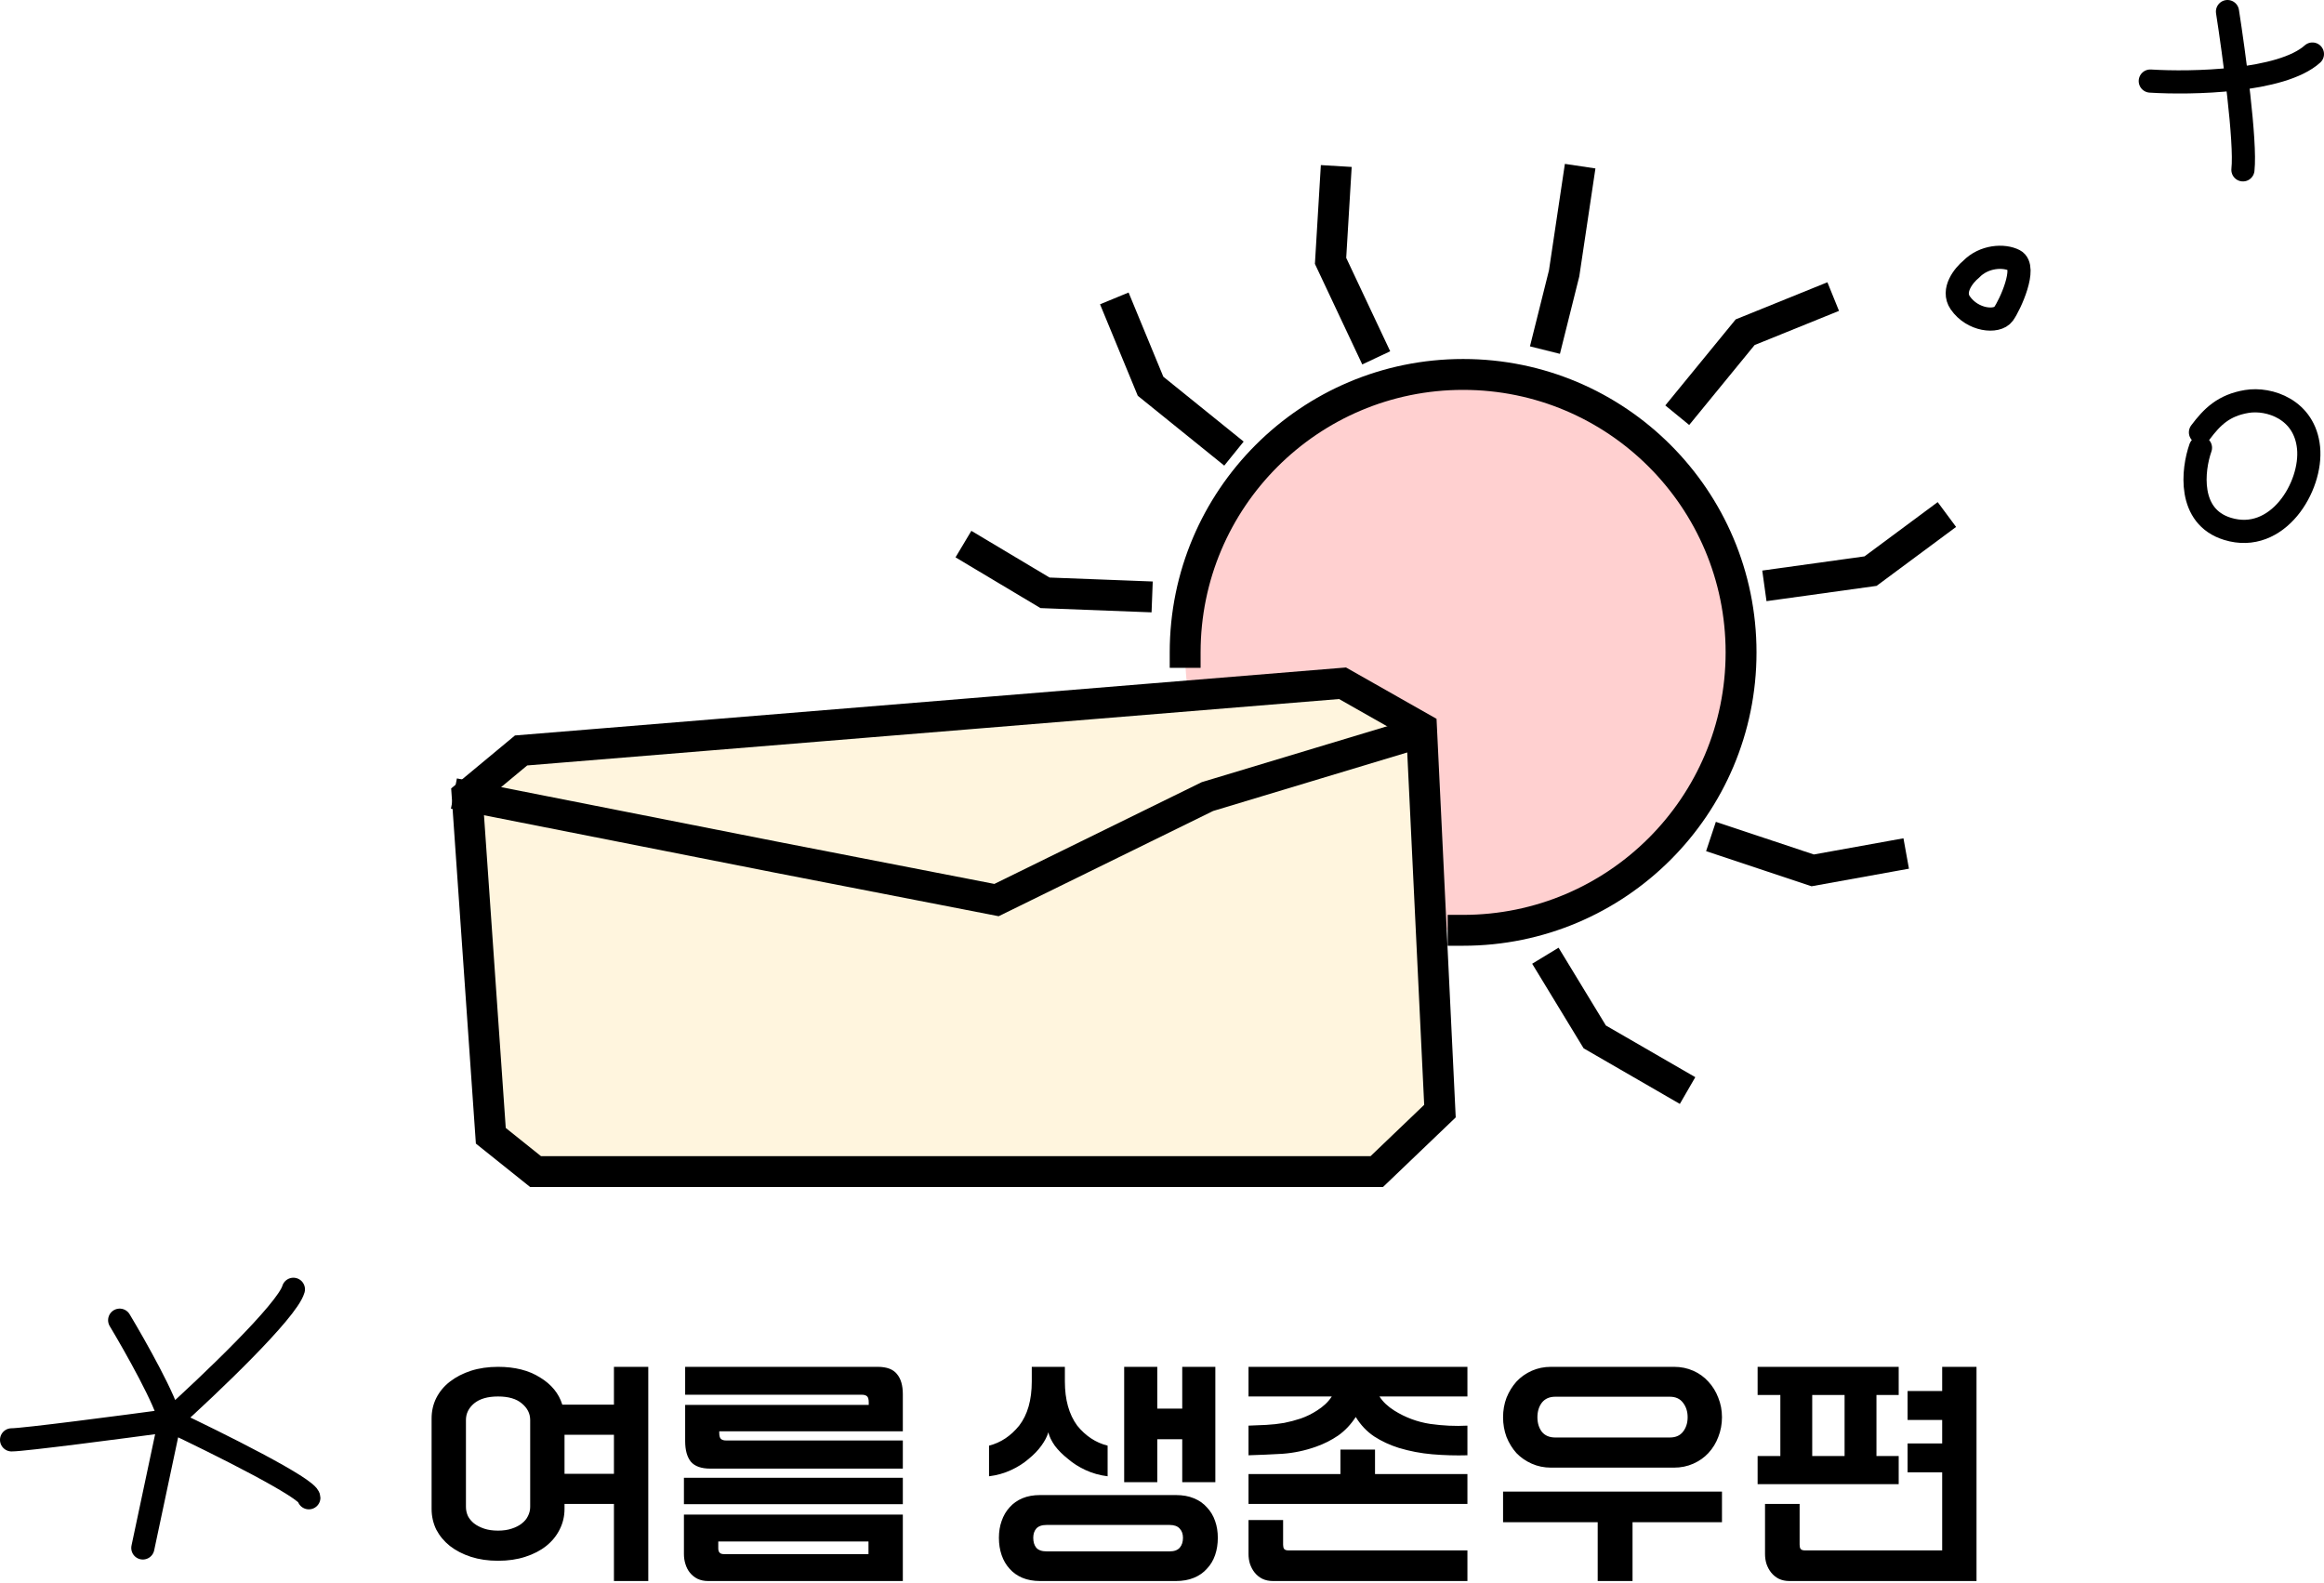
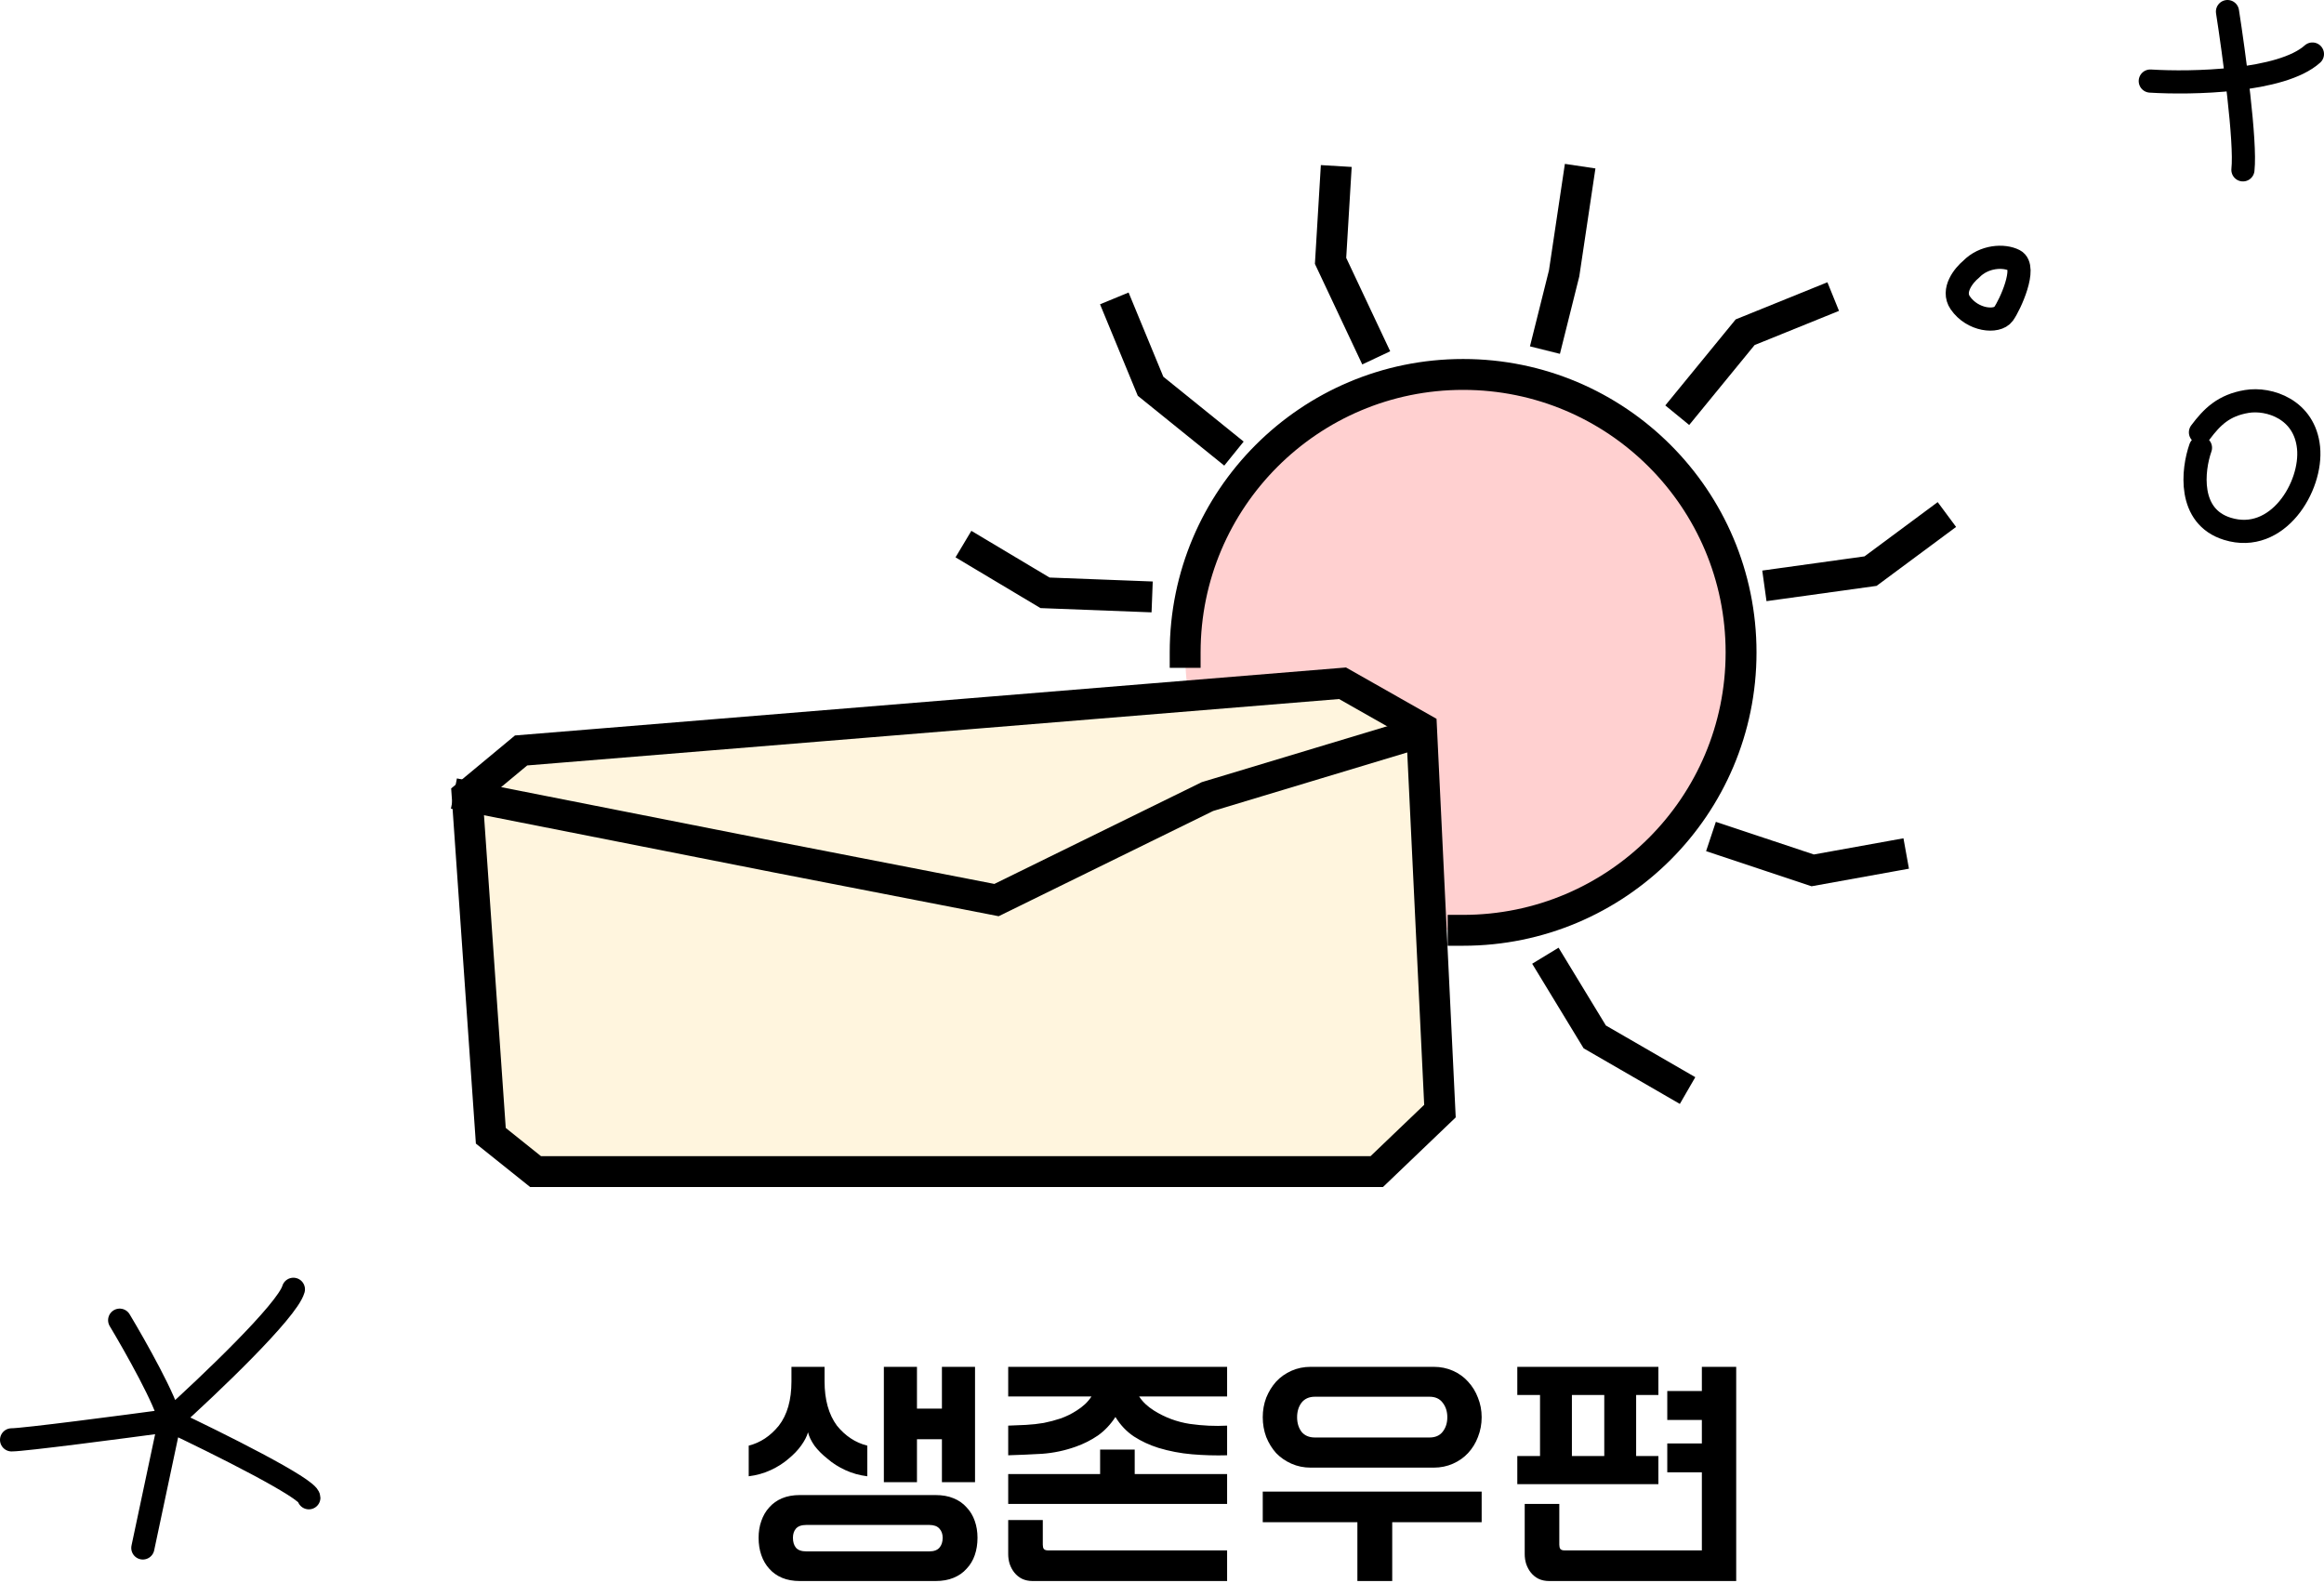
<svg xmlns="http://www.w3.org/2000/svg" width="301" height="205" viewBox="0 0 301 205" fill="none">
-   <path d="M79.516 194.802H73.116V195.442C73.116 196.402 72.903 197.298 72.476 198.13C72.071 198.941 71.495 199.645 70.748 200.242C70.001 200.839 69.095 201.309 68.028 201.65C66.983 201.991 65.809 202.162 64.508 202.162C63.228 202.162 62.055 201.991 60.988 201.65C59.943 201.309 59.036 200.839 58.268 200.242C57.521 199.645 56.935 198.941 56.508 198.13C56.103 197.298 55.9 196.402 55.9 195.442V183.73C55.9 182.77 56.103 181.885 56.508 181.074C56.935 180.242 57.521 179.538 58.268 178.962C59.036 178.365 59.943 177.895 60.988 177.554C62.055 177.213 63.228 177.042 64.508 177.042C66.684 177.042 68.497 177.501 69.948 178.418C71.42 179.314 72.38 180.487 72.828 181.938H79.516V177.042H83.964V204.786H79.516V194.802ZM60.348 195.186C60.348 195.591 60.433 195.986 60.604 196.37C60.796 196.733 61.063 197.053 61.404 197.33C61.767 197.607 62.204 197.831 62.716 198.002C63.228 198.173 63.825 198.258 64.508 198.258C65.169 198.258 65.756 198.173 66.268 198.002C66.801 197.831 67.239 197.607 67.58 197.33C67.943 197.053 68.209 196.733 68.38 196.37C68.572 195.986 68.668 195.591 68.668 195.186V183.922C68.668 183.09 68.305 182.375 67.58 181.778C66.876 181.181 65.852 180.882 64.508 180.882C63.164 180.882 62.129 181.181 61.404 181.778C60.7 182.375 60.348 183.09 60.348 183.922V195.186ZM73.116 190.898H79.516V185.842H73.116V190.898ZM112.517 181.97V181.65C112.517 181.245 112.442 180.978 112.293 180.85C112.143 180.722 111.93 180.658 111.653 180.658H88.741V177.042H113.669C114.842 177.042 115.674 177.351 116.165 177.97C116.677 178.567 116.933 179.442 116.933 180.594V185.394H93.157V185.586C93.157 185.991 93.231 186.258 93.381 186.386C93.53 186.514 93.743 186.578 94.021 186.578H116.933V190.226H92.005C90.831 190.226 89.989 189.927 89.477 189.33C88.986 188.711 88.741 187.826 88.741 186.674V181.97H112.517ZM116.933 204.786H91.717C91.205 204.786 90.746 204.69 90.341 204.498C89.957 204.306 89.626 204.039 89.349 203.698C89.093 203.378 88.901 203.005 88.773 202.578C88.645 202.173 88.581 201.746 88.581 201.298V196.178H116.933V204.786ZM116.933 191.41V194.834H88.581V191.41H116.933ZM112.485 201.298V199.666H93.029V200.562C93.029 201.053 93.263 201.298 93.733 201.298H112.485ZM152.289 193.65C153.185 193.65 153.964 193.789 154.625 194.066C155.308 194.343 155.873 194.738 156.321 195.25C156.79 195.741 157.142 196.327 157.377 197.01C157.612 197.671 157.729 198.397 157.729 199.186C157.729 199.997 157.612 200.743 157.377 201.426C157.142 202.109 156.79 202.695 156.321 203.186C155.873 203.698 155.308 204.093 154.625 204.37C153.964 204.647 153.185 204.786 152.289 204.786H134.721C133.846 204.786 133.078 204.647 132.417 204.37C131.756 204.093 131.201 203.698 130.753 203.186C130.305 202.695 129.964 202.109 129.729 201.426C129.494 200.743 129.377 199.997 129.377 199.186C129.377 198.397 129.494 197.671 129.729 197.01C129.964 196.327 130.305 195.741 130.753 195.25C131.201 194.738 131.756 194.343 132.417 194.066C133.078 193.789 133.846 193.65 134.721 193.65H152.289ZM153.121 186.418H149.889V191.986H145.601V177.042H149.889V182.45H153.121V177.042H157.409V191.986H153.121V186.418ZM135.777 185.522C135.628 186.055 135.329 186.631 134.881 187.25C134.454 187.847 133.9 188.423 133.217 188.978C132.577 189.533 131.82 190.013 130.945 190.418C130.07 190.823 129.121 191.09 128.097 191.218V187.25C129.612 186.866 130.913 186.002 132.001 184.658C133.089 183.25 133.633 181.341 133.633 178.93V177.042H137.921V178.93C137.921 181.298 138.454 183.207 139.521 184.658C140.609 186.002 141.921 186.866 143.457 187.25V191.218C142.433 191.09 141.484 190.823 140.609 190.418C139.734 190.013 138.977 189.533 138.337 188.978C137.633 188.423 137.057 187.847 136.609 187.25C136.182 186.631 135.905 186.055 135.777 185.522ZM151.489 200.946C152.086 200.946 152.524 200.786 152.801 200.466C153.078 200.146 153.217 199.719 153.217 199.186C153.217 198.695 153.078 198.301 152.801 198.002C152.524 197.682 152.086 197.522 151.489 197.522H135.553C134.934 197.522 134.486 197.682 134.209 198.002C133.953 198.301 133.825 198.695 133.825 199.186C133.825 199.719 133.953 200.146 134.209 200.466C134.486 200.786 134.934 200.946 135.553 200.946H151.489ZM178.666 180.882C178.9 181.245 179.178 181.575 179.498 181.874C179.818 182.173 180.18 182.45 180.586 182.706C182.015 183.602 183.562 184.178 185.226 184.434C186.89 184.669 188.5 184.743 190.058 184.658V188.498C188.543 188.541 187.028 188.498 185.514 188.37C184.02 188.242 182.57 187.965 181.162 187.538C180.01 187.175 178.954 186.685 177.994 186.066C177.034 185.426 176.234 184.583 175.594 183.538C174.954 184.519 174.196 185.319 173.322 185.938C172.447 186.535 171.498 187.015 170.474 187.378C169.044 187.89 167.583 188.199 166.09 188.306C164.618 188.391 163.156 188.455 161.706 188.498V184.658C162.474 184.637 163.242 184.605 164.01 184.562C164.799 184.519 165.567 184.434 166.314 184.306C167.06 184.157 167.786 183.965 168.49 183.73C169.215 183.474 169.908 183.133 170.57 182.706C170.975 182.45 171.338 182.173 171.658 181.874C171.978 181.575 172.255 181.245 172.49 180.882H161.706V177.042H190.058V180.882H178.666ZM190.058 200.818V204.786H164.874C164.362 204.786 163.903 204.69 163.498 204.498C163.114 204.306 162.783 204.039 162.506 203.698C162.25 203.378 162.047 203.005 161.898 202.578C161.77 202.173 161.706 201.746 161.706 201.298V196.882H166.186V200.082C166.186 200.317 166.228 200.498 166.314 200.626C166.42 200.754 166.602 200.818 166.858 200.818H190.058ZM178.09 187.762V190.93H190.058V194.802H161.706V190.93H173.61V187.762H178.09ZM223.027 197.17H211.443V204.786H206.931V197.17H194.674V193.202H223.027V197.17ZM216.819 177.042C217.715 177.042 218.547 177.213 219.315 177.554C220.083 177.895 220.733 178.365 221.267 178.962C221.821 179.559 222.248 180.253 222.547 181.042C222.867 181.831 223.027 182.674 223.027 183.57C223.027 184.466 222.867 185.319 222.547 186.13C222.248 186.919 221.821 187.613 221.267 188.21C220.733 188.786 220.083 189.245 219.315 189.586C218.547 189.927 217.715 190.098 216.819 190.098H200.883C199.987 190.098 199.155 189.927 198.387 189.586C197.619 189.245 196.957 188.786 196.403 188.21C195.869 187.613 195.443 186.919 195.123 186.13C194.824 185.319 194.674 184.466 194.674 183.57C194.674 182.674 194.824 181.831 195.123 181.042C195.443 180.253 195.869 179.559 196.403 178.962C196.957 178.365 197.619 177.895 198.387 177.554C199.155 177.213 199.987 177.042 200.883 177.042H216.819ZM216.275 186.194C217.021 186.194 217.587 185.949 217.971 185.458C218.376 184.946 218.579 184.317 218.579 183.57C218.579 182.823 218.376 182.194 217.971 181.682C217.587 181.17 217.021 180.914 216.275 180.914H201.427C200.68 180.914 200.104 181.17 199.699 181.682C199.315 182.194 199.123 182.823 199.123 183.57C199.123 184.317 199.315 184.946 199.699 185.458C200.104 185.949 200.68 186.194 201.427 186.194H216.275ZM247.067 180.178H251.547V177.042H255.995V204.786H231.771C231.259 204.786 230.801 204.69 230.395 204.498C230.011 204.306 229.681 204.039 229.403 203.698C229.147 203.378 228.945 203.005 228.795 202.578C228.667 202.173 228.603 201.746 228.603 201.298V194.802H233.083V200.082C233.083 200.317 233.126 200.498 233.211 200.626C233.318 200.754 233.499 200.818 233.755 200.818H251.547V190.706H247.067V186.962H251.547V183.922H247.067V180.178ZM227.643 192.242V188.594H230.587V180.69H227.643V177.042H245.915V180.69H243.035V188.594H245.915V192.242H227.643ZM234.715 188.594H238.907V180.69H234.715V188.594Z" fill="black" />
+   <path d="M121.164 193.65C122.06 193.65 122.839 193.789 123.5 194.066C124.183 194.343 124.748 194.738 125.196 195.25C125.665 195.741 126.017 196.327 126.252 197.01C126.487 197.671 126.604 198.397 126.604 199.186C126.604 199.997 126.487 200.743 126.252 201.426C126.017 202.109 125.665 202.695 125.196 203.186C124.748 203.698 124.183 204.093 123.5 204.37C122.839 204.647 122.06 204.786 121.164 204.786H103.596C102.721 204.786 101.953 204.647 101.292 204.37C100.631 204.093 100.076 203.698 99.628 203.186C99.18 202.695 98.839 202.109 98.604 201.426C98.369 200.743 98.252 199.997 98.252 199.186C98.252 198.397 98.369 197.671 98.604 197.01C98.839 196.327 99.18 195.741 99.628 195.25C100.076 194.738 100.631 194.343 101.292 194.066C101.953 193.789 102.721 193.65 103.596 193.65H121.164ZM121.996 186.418H118.764V191.986H114.476V177.042H118.764V182.45H121.996V177.042H126.284V191.986H121.996V186.418ZM104.652 185.522C104.503 186.055 104.204 186.631 103.756 187.25C103.329 187.847 102.775 188.423 102.092 188.978C101.452 189.533 100.695 190.013 99.82 190.418C98.945 190.823 97.996 191.09 96.972 191.218V187.25C98.487 186.866 99.788 186.002 100.876 184.658C101.964 183.25 102.508 181.341 102.508 178.93V177.042H106.796V178.93C106.796 181.298 107.329 183.207 108.396 184.658C109.484 186.002 110.796 186.866 112.332 187.25V191.218C111.308 191.09 110.359 190.823 109.484 190.418C108.609 190.013 107.852 189.533 107.212 188.978C106.508 188.423 105.932 187.847 105.484 187.25C105.057 186.631 104.78 186.055 104.652 185.522ZM120.364 200.946C120.961 200.946 121.399 200.786 121.676 200.466C121.953 200.146 122.092 199.719 122.092 199.186C122.092 198.695 121.953 198.301 121.676 198.002C121.399 197.682 120.961 197.522 120.364 197.522H104.428C103.809 197.522 103.361 197.682 103.084 198.002C102.828 198.301 102.7 198.695 102.7 199.186C102.7 199.719 102.828 200.146 103.084 200.466C103.361 200.786 103.809 200.946 104.428 200.946H120.364ZM147.541 180.882C147.775 181.245 148.053 181.575 148.373 181.874C148.693 182.173 149.055 182.45 149.461 182.706C150.89 183.602 152.437 184.178 154.101 184.434C155.765 184.669 157.375 184.743 158.933 184.658V188.498C157.418 188.541 155.903 188.498 154.389 188.37C152.895 188.242 151.445 187.965 150.037 187.538C148.885 187.175 147.829 186.685 146.869 186.066C145.909 185.426 145.109 184.583 144.469 183.538C143.829 184.519 143.071 185.319 142.197 185.938C141.322 186.535 140.373 187.015 139.349 187.378C137.919 187.89 136.458 188.199 134.965 188.306C133.493 188.391 132.031 188.455 130.581 188.498V184.658C131.349 184.637 132.117 184.605 132.885 184.562C133.674 184.519 134.442 184.434 135.189 184.306C135.935 184.157 136.661 183.965 137.365 183.73C138.09 183.474 138.783 183.133 139.445 182.706C139.85 182.45 140.213 182.173 140.533 181.874C140.853 181.575 141.13 181.245 141.365 180.882H130.581V177.042H158.933V180.882H147.541ZM158.933 200.818V204.786H133.749C133.237 204.786 132.778 204.69 132.373 204.498C131.989 204.306 131.658 204.039 131.381 203.698C131.125 203.378 130.922 203.005 130.773 202.578C130.645 202.173 130.581 201.746 130.581 201.298V196.882H135.061V200.082C135.061 200.317 135.103 200.498 135.189 200.626C135.295 200.754 135.477 200.818 135.733 200.818H158.933ZM146.965 187.762V190.93H158.933V194.802H130.581V190.93H142.485V187.762H146.965ZM191.902 197.17H180.318V204.786H175.806V197.17H163.549V193.202H191.902V197.17ZM185.694 177.042C186.59 177.042 187.422 177.213 188.19 177.554C188.958 177.895 189.608 178.365 190.142 178.962C190.696 179.559 191.123 180.253 191.422 181.042C191.742 181.831 191.902 182.674 191.902 183.57C191.902 184.466 191.742 185.319 191.422 186.13C191.123 186.919 190.696 187.613 190.142 188.21C189.608 188.786 188.958 189.245 188.19 189.586C187.422 189.927 186.59 190.098 185.694 190.098H169.758C168.862 190.098 168.03 189.927 167.262 189.586C166.494 189.245 165.832 188.786 165.278 188.21C164.744 187.613 164.318 186.919 163.998 186.13C163.699 185.319 163.549 184.466 163.549 183.57C163.549 182.674 163.699 181.831 163.998 181.042C164.318 180.253 164.744 179.559 165.278 178.962C165.832 178.365 166.494 177.895 167.262 177.554C168.03 177.213 168.862 177.042 169.758 177.042H185.694ZM185.15 186.194C185.896 186.194 186.462 185.949 186.846 185.458C187.251 184.946 187.454 184.317 187.454 183.57C187.454 182.823 187.251 182.194 186.846 181.682C186.462 181.17 185.896 180.914 185.15 180.914H170.302C169.555 180.914 168.979 181.17 168.574 181.682C168.19 182.194 167.998 182.823 167.998 183.57C167.998 184.317 168.19 184.946 168.574 185.458C168.979 185.949 169.555 186.194 170.302 186.194H185.15ZM215.942 180.178H220.422V177.042H224.87V204.786H200.646C200.134 204.786 199.676 204.69 199.27 204.498C198.886 204.306 198.556 204.039 198.278 203.698C198.022 203.378 197.82 203.005 197.67 202.578C197.542 202.173 197.478 201.746 197.478 201.298V194.802H201.958V200.082C201.958 200.317 202.001 200.498 202.086 200.626C202.193 200.754 202.374 200.818 202.63 200.818H220.422V190.706H215.942V186.962H220.422V183.922H215.942V180.178ZM196.518 192.242V188.594H199.462V180.69H196.518V177.042H214.79V180.69H211.91V188.594H214.79V192.242H196.518ZM203.59 188.594H207.782V180.69H203.59V188.594Z" fill="black" />
  <circle cx="189.5" cy="84.5" r="36" fill="#FFD0D0" />
  <path d="M60.5 103.008L67.49 97.204L173.883 88.5L184.113 94.303L186.5 143.919L178.316 151.753H69.366L63.569 147.111L60.5 103.008Z" fill="#FFF5DE" />
  <path d="M60.5 103.008L67.49 97.204L173.883 88.5L184.113 94.303L186.5 143.919L178.316 151.753H69.366L63.569 147.111L60.5 103.008Z" stroke="black" stroke-width="4" stroke-linecap="square" />
  <path d="M60.753 103.175L100.476 111.018L129.066 116.584L156.391 103.175L183.5 95" stroke="black" stroke-width="4" stroke-linecap="square" />
  <path d="M153.5 84.5C153.5 64.618 169.618 48.5 189.5 48.5C209.382 48.5 225.5 64.618 225.5 84.5C225.5 104.382 209.382 120.5 189.5 120.5" stroke="black" stroke-width="4" stroke-linecap="square" />
  <path d="M200.583 43.407L202.583 35.407L204.363 23.5" stroke="black" stroke-width="4" stroke-linecap="square" />
  <path d="M218.5 52.231L226.027 43.033L235.58 39.164" stroke="black" stroke-width="4" stroke-linecap="square" />
  <path d="M230.5 75.61L242.272 73.975L250.551 67.835" stroke="black" stroke-width="4" stroke-linecap="square" />
  <path d="M223.5 108.981L234.776 112.737L244.919 110.906" stroke="black" stroke-width="4" stroke-linecap="square" />
  <path d="M177.395 44.542L172.332 33.79L172.951 23.5" stroke="black" stroke-width="4" stroke-linecap="square" />
  <path d="M216.839 140.254L206.549 134.306L201.193 125.5" stroke="black" stroke-width="4" stroke-linecap="square" />
  <path d="M147.226 77.241L135.35 76.786L126.5 71.5" stroke="black" stroke-width="4" stroke-linecap="square" />
  <path d="M158.264 57.496L149.018 50.029L145.086 40.5" stroke="black" stroke-width="4" stroke-linecap="square" />
  <path d="M288.5 1.5C289.333 6.833 290.9 18.4 290.5 22" stroke="black" stroke-width="3" stroke-linecap="round" />
  <path d="M278.5 10.5C283.833 10.833 295.5 10.6 299.5 7" stroke="black" stroke-width="3" stroke-linecap="round" />
  <path d="M285 57.999C284 60.833 283.3 66.899 288.5 68.499C295 70.499 299.5 62.999 299 57.999C298.5 52.999 293.876 51.52 291 51.999C288 52.499 286.5 53.999 285 55.999" stroke="black" stroke-width="3" stroke-linecap="round" />
  <path d="M15.5 171C17.5 174.333 21.6 181.6 22 184M22 184C27 179.5 37.2 169.8 38 167M22 184C15.833 184.833 3.1 186.5 1.5 186.5M22 184C28 186.833 40 192.8 40 194M22 184L18.5 200.5" stroke="black" stroke-width="3" stroke-linecap="round" />
  <path d="M253.886 39.221C252.765 37.601 254.353 35.654 255.287 34.882C256.968 33.147 259.546 33.031 260.891 33.725C262.572 34.593 260.33 39.51 259.49 40.667C258.649 41.824 255.487 41.535 253.886 39.221Z" stroke="black" stroke-width="3" stroke-linecap="round" />
</svg>
